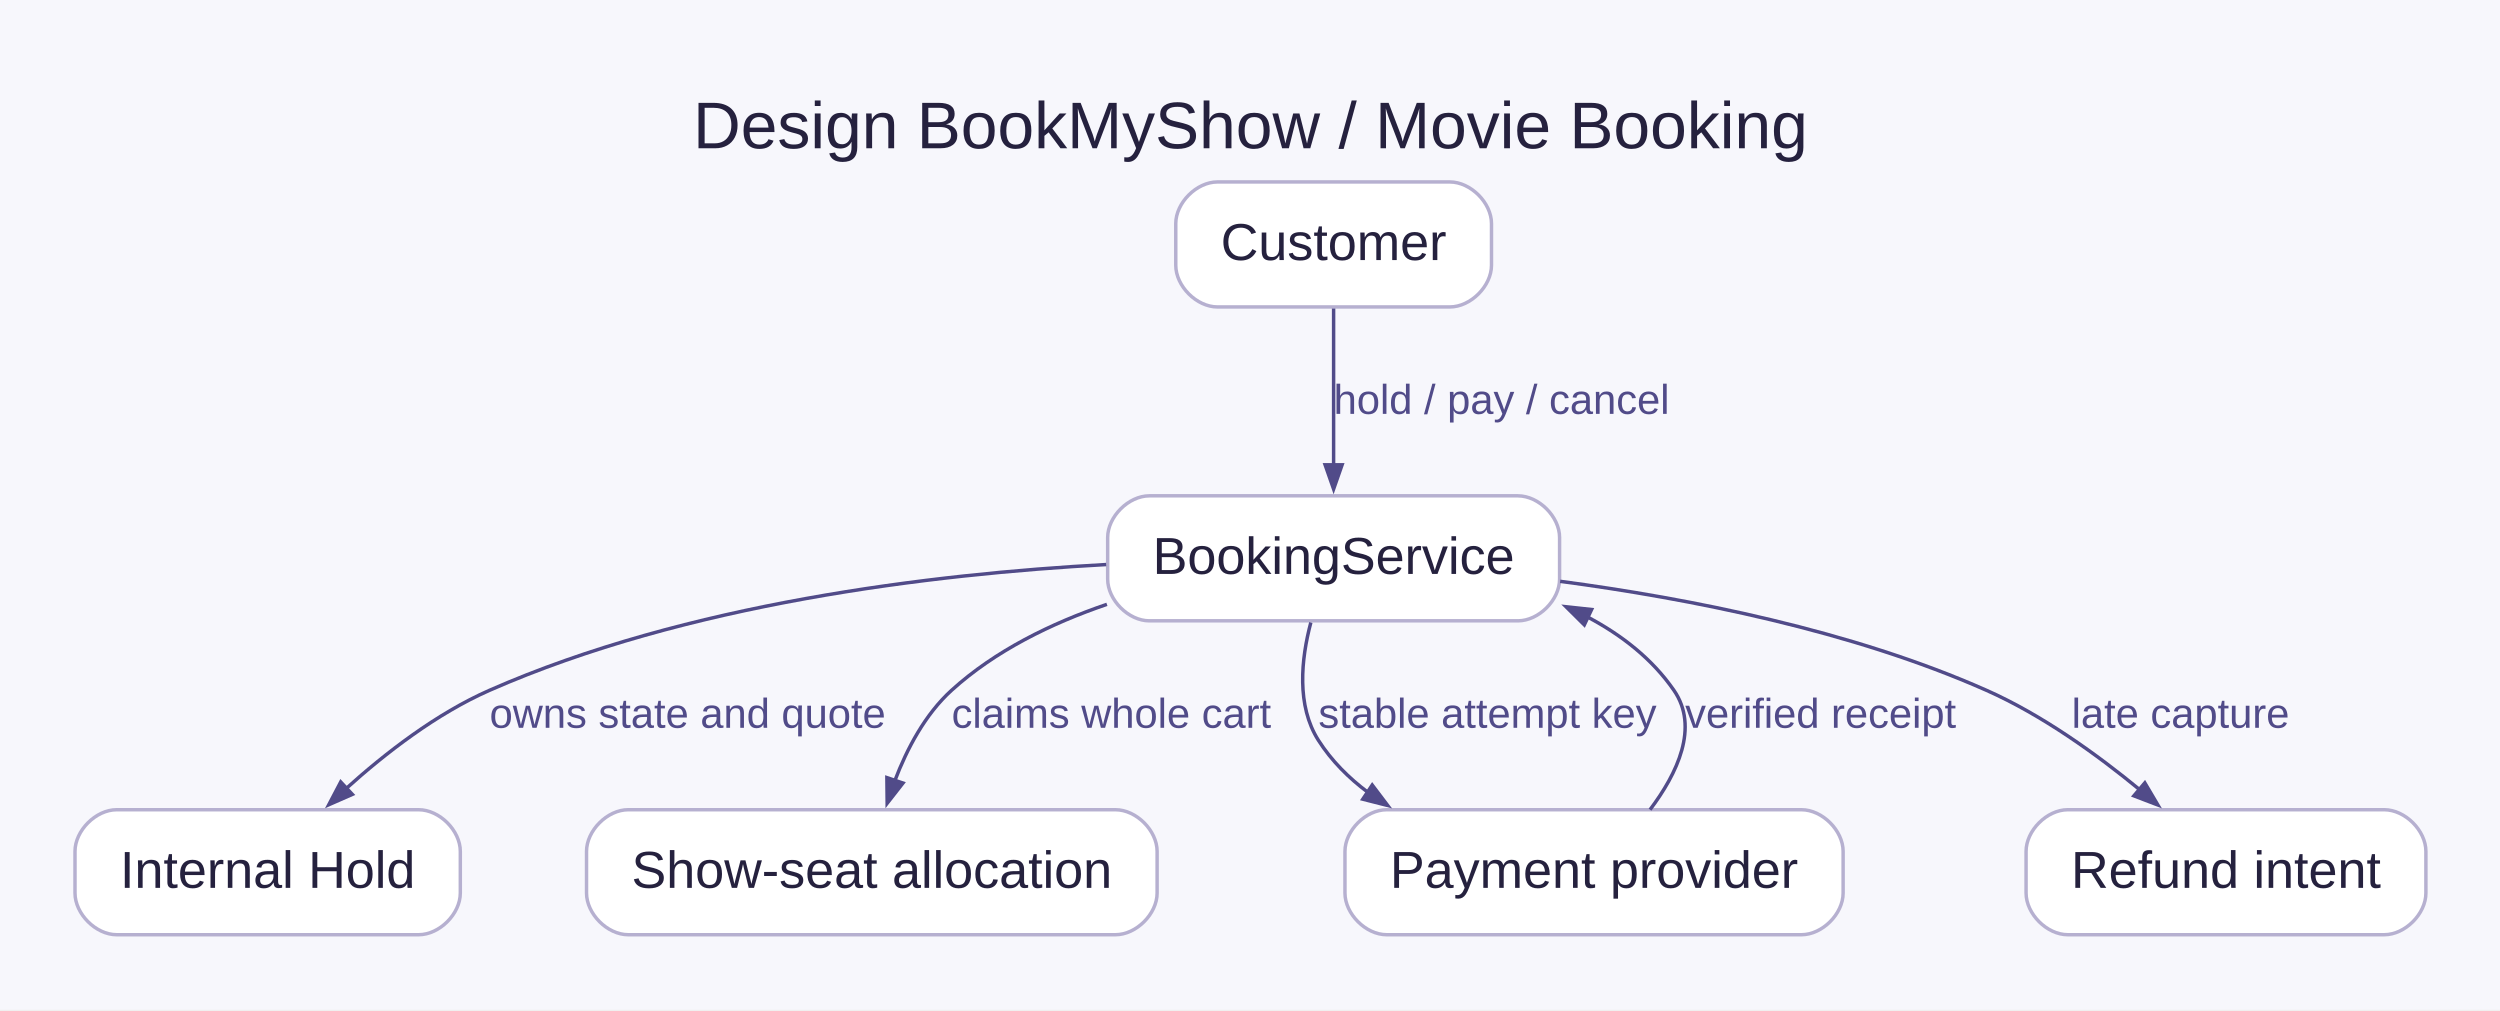
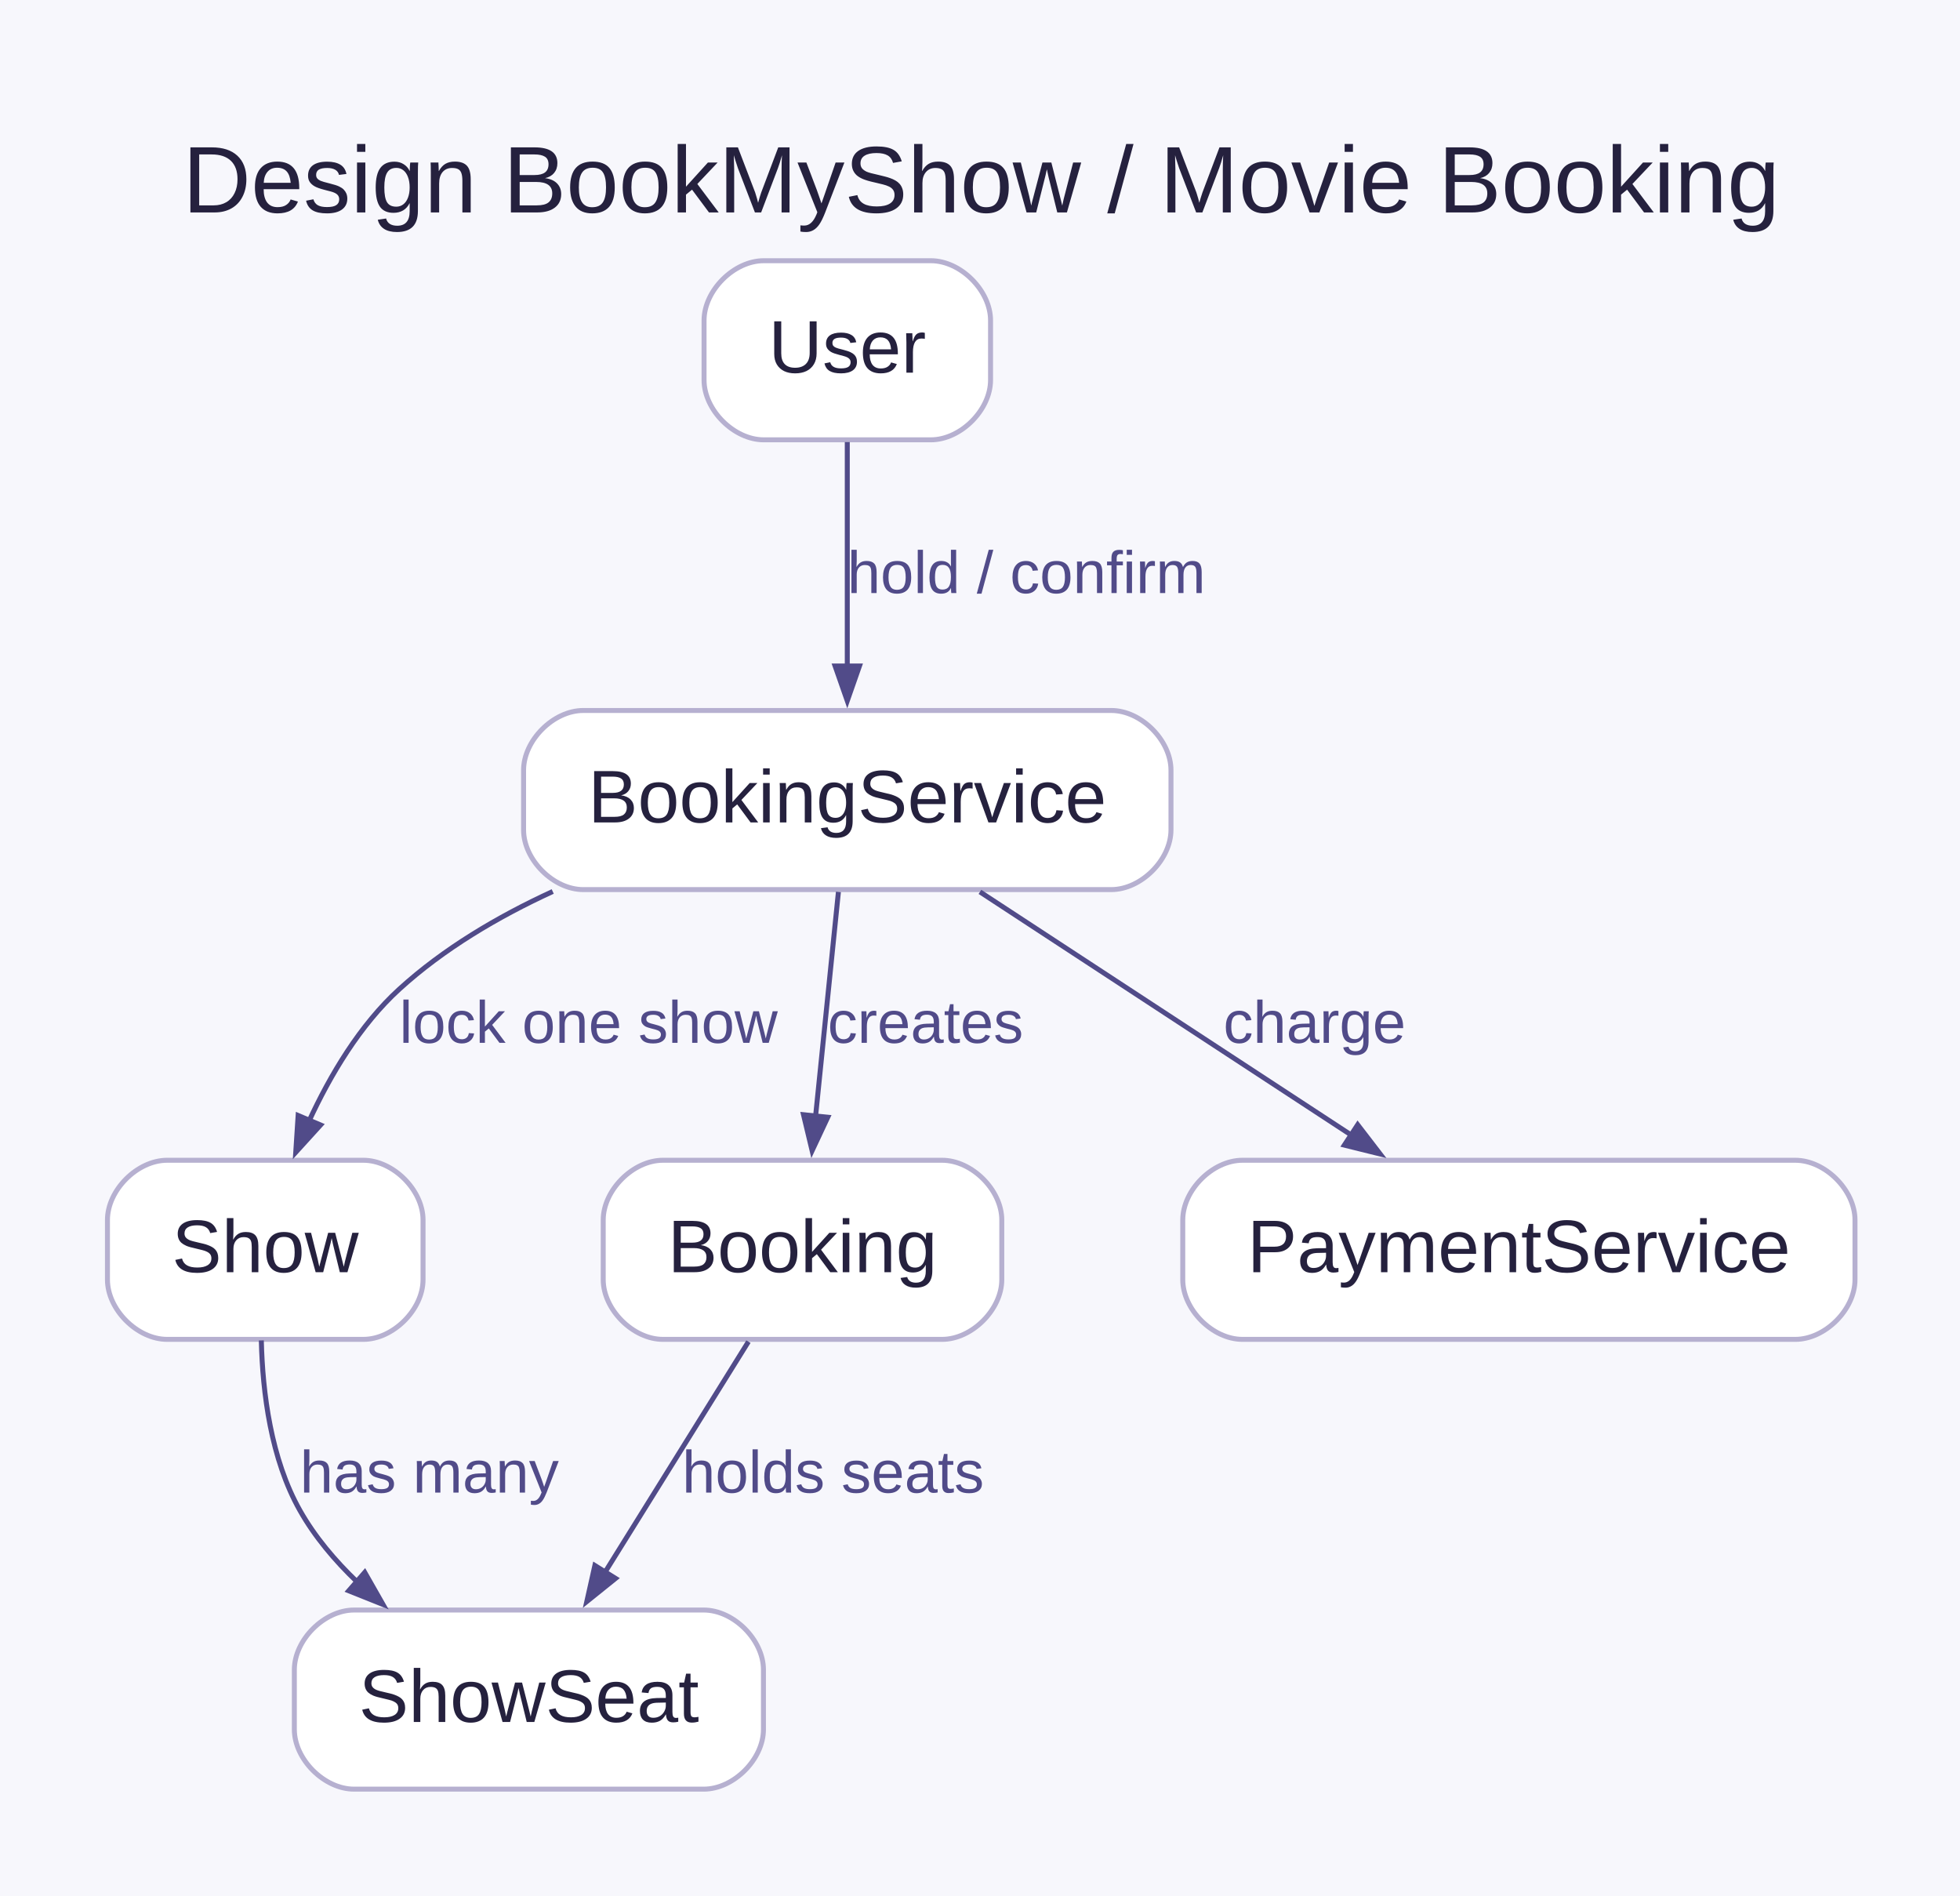
- <svg xmlns="http://www.w3.org/2000/svg" width="720pt" height="291pt" viewBox="0.00 0.00 720.00 291.00" role="img" aria-labelledby="answer-title answer-desc">
-   <g id="graph0" class="graph" transform="scale(1 1) rotate(0) translate(21.6 269.2)">
-     <polygon fill="#f7f7fc" stroke="none" points="-21.6,21.6 -21.6,-269.2 698.66,-269.2 698.66,21.6 -21.6,21.6" />
-     <text xml:space="preserve" text-anchor="middle" x="338.53" y="-226.5" font-family="Arial" font-size="19.00" fill="#25213e">Design BookMyShow / Movie Booking</text>
+ <svg xmlns="http://www.w3.org/2000/svg" width="394pt" height="381pt" viewBox="0.00 0.00 394.00 381.00" role="img" aria-labelledby="answer-title answer-desc">
+   <g id="graph0" class="graph" transform="scale(1 1) rotate(0) translate(21.6 359.6)">
+     <polygon fill="#f7f7fc" stroke="none" points="-21.6,21.6 -21.6,-359.6 372.89,-359.6 372.89,21.6 -21.6,21.6" />
+     <text xml:space="preserve" text-anchor="middle" x="175.64" y="-316.9" font-family="Arial" font-size="19.00" fill="#25213e">Design BookMyShow / Movie Booking</text>
    <g id="node1" class="node">
-       <path fill="#ffffff" stroke="#b6b0d0" d="M395.95,-216.8C395.95,-216.8 329.02,-216.8 329.02,-216.8 323.02,-216.8 317.02,-210.8 317.02,-204.8 317.02,-204.8 317.02,-192.8 317.02,-192.8 317.02,-186.8 323.02,-180.8 329.02,-180.8 329.02,-180.8 395.95,-180.8 395.95,-180.8 401.95,-180.8 407.95,-186.8 407.95,-192.8 407.95,-192.8 407.95,-204.8 407.95,-204.8 407.95,-210.8 401.95,-216.8 395.95,-216.8" />
-       <text xml:space="preserve" text-anchor="middle" x="362.48" y="-194.3" font-family="Arial" font-size="15.00" fill="#25213e">Customer</text>
+       <path fill="#ffffff" stroke="#b6b0d0" d="M165.52,-307.2C165.52,-307.2 131.93,-307.2 131.93,-307.2 125.93,-307.2 119.93,-301.2 119.93,-295.2 119.93,-295.2 119.93,-283.2 119.93,-283.2 119.93,-277.2 125.93,-271.2 131.93,-271.2 131.93,-271.2 165.52,-271.2 165.52,-271.2 171.52,-271.2 177.52,-277.2 177.52,-283.2 177.52,-283.2 177.52,-295.2 177.52,-295.2 177.52,-301.2 171.52,-307.2 165.52,-307.2" />
+       <text xml:space="preserve" text-anchor="middle" x="148.72" y="-284.7" font-family="Arial" font-size="15.00" fill="#25213e">User</text>
    </g>
    <g id="node2" class="node">
-       <path fill="#ffffff" stroke="#b6b0d0" d="M415.56,-126.4C415.56,-126.4 309.41,-126.4 309.41,-126.4 303.41,-126.4 297.41,-120.4 297.41,-114.4 297.41,-114.4 297.41,-102.4 297.41,-102.4 297.41,-96.4 303.41,-90.4 309.41,-90.4 309.41,-90.4 415.56,-90.4 415.56,-90.4 421.56,-90.4 427.56,-96.4 427.56,-102.4 427.56,-102.4 427.56,-114.4 427.56,-114.4 427.56,-120.4 421.56,-126.4 415.56,-126.4" />
-       <text xml:space="preserve" text-anchor="middle" x="362.48" y="-103.9" font-family="Arial" font-size="15.00" fill="#25213e">BookingService</text>
+       <path fill="#ffffff" stroke="#b6b0d0" d="M201.79,-216.8C201.79,-216.8 95.65,-216.8 95.65,-216.8 89.65,-216.8 83.65,-210.8 83.65,-204.8 83.65,-204.8 83.65,-192.8 83.65,-192.8 83.65,-186.8 89.65,-180.8 95.65,-180.8 95.65,-180.8 201.79,-180.8 201.79,-180.8 207.79,-180.8 213.79,-186.8 213.79,-192.8 213.79,-192.8 213.79,-204.8 213.79,-204.8 213.79,-210.8 207.79,-216.8 201.79,-216.8" />
+       <text xml:space="preserve" text-anchor="middle" x="148.72" y="-194.3" font-family="Arial" font-size="15.00" fill="#25213e">BookingService</text>
    </g>
    <g id="edge1" class="edge">
-       <path fill="none" stroke="#514b89" d="M362.48,-180.34C362.48,-167.38 362.48,-149.52 362.48,-134.96" />
-       <polygon fill="#514b89" stroke="#514b89" points="364.93,-135.34 362.48,-128.34 360.03,-135.34 364.93,-135.34" />
-       <text xml:space="preserve" text-anchor="middle" x="410.85" y="-150" font-family="Arial" font-size="12.00" fill="#514b89">hold / pay / cancel</text>
+       <path fill="none" stroke="#514b89" d="M148.72,-270.74C148.72,-257.78 148.72,-239.92 148.72,-225.36" />
+       <polygon fill="#514b89" stroke="#514b89" points="151.17,-225.74 148.72,-218.74 146.27,-225.74 151.17,-225.74" />
+       <text xml:space="preserve" text-anchor="middle" x="184.74" y="-240.4" font-family="Arial" font-size="12.00" fill="#514b89">hold / confirm</text>
    </g>
    <g id="node3" class="node">
-       <path fill="#ffffff" stroke="#b6b0d0" d="M98.97,-36C98.97,-36 12,-36 12,-36 6,-36 0,-30 0,-24 0,-24 0,-12 0,-12 0,-6 6,0 12,0 12,0 98.97,0 98.97,0 104.97,0 110.97,-6 110.97,-12 110.97,-12 110.97,-24 110.97,-24 110.97,-30 104.97,-36 98.97,-36" />
-       <text xml:space="preserve" text-anchor="middle" x="55.48" y="-13.5" font-family="Arial" font-size="15.00" fill="#25213e">Internal Hold</text>
+       <path fill="#ffffff" stroke="#b6b0d0" d="M51.44,-126.4C51.44,-126.4 12,-126.4 12,-126.4 6,-126.4 0,-120.4 0,-114.4 0,-114.4 0,-102.4 0,-102.4 0,-96.4 6,-90.4 12,-90.4 12,-90.4 51.44,-90.4 51.44,-90.4 57.44,-90.4 63.44,-96.4 63.44,-102.4 63.44,-102.4 63.44,-114.4 63.44,-114.4 63.44,-120.4 57.44,-126.4 51.44,-126.4" />
+       <text xml:space="preserve" text-anchor="middle" x="31.72" y="-103.9" font-family="Arial" font-size="15.00" fill="#25213e">Show</text>
    </g>
    <g id="edge2" class="edge">
-       <path fill="none" stroke="#514b89" d="M296.97,-106.61C246.53,-103.87 176.07,-95.31 119.4,-70.4 104.11,-63.68 89.42,-52.33 77.98,-42" />
-       <polygon fill="#514b89" stroke="#514b89" points="79.88,-40.42 73.09,-37.44 76.53,-44 79.88,-40.42" />
-       <text xml:space="preserve" text-anchor="middle" x="176.44" y="-59.6" font-family="Arial" font-size="12.00" fill="#514b89">owns state and quote</text>
+       <path fill="none" stroke="#514b89" d="M89.51,-180.42C78.43,-175.33 67.55,-168.88 58.68,-160.8 50.76,-153.59 44.77,-143.51 40.48,-134.19" />
+       <polygon fill="#514b89" stroke="#514b89" points="42.84,-133.49 37.85,-128 38.33,-135.4 42.84,-133.49" />
+       <text xml:space="preserve" text-anchor="middle" x="96.7" y="-150" font-family="Arial" font-size="12.00" fill="#514b89">lock one show</text>
+     </g>
+     <g id="node5" class="node">
+       <path fill="#ffffff" stroke="#b6b0d0" d="M167.78,-126.4C167.78,-126.4 111.66,-126.4 111.66,-126.4 105.66,-126.4 99.66,-120.4 99.66,-114.4 99.66,-114.4 99.66,-102.4 99.66,-102.4 99.66,-96.4 105.66,-90.4 111.66,-90.4 111.66,-90.4 167.78,-90.4 167.78,-90.4 173.78,-90.4 179.78,-96.4 179.78,-102.4 179.78,-102.4 179.78,-114.4 179.78,-114.4 179.78,-120.4 173.78,-126.4 167.78,-126.4" />
+       <text xml:space="preserve" text-anchor="middle" x="139.72" y="-103.9" font-family="Arial" font-size="15.00" fill="#25213e">Booking</text>
+     </g>
+     <g id="edge4" class="edge">
+       <path fill="none" stroke="#514b89" d="M146.94,-180.34C145.62,-167.38 143.81,-149.52 142.32,-134.96" />
+       <polygon fill="#514b89" stroke="#514b89" points="144.8,-135.05 141.65,-128.33 139.92,-135.55 144.8,-135.05" />
+       <text xml:space="preserve" text-anchor="middle" x="164.44" y="-150" font-family="Arial" font-size="12.00" fill="#514b89">creates</text>
+     </g>
+     <g id="node6" class="node">
+       <path fill="#ffffff" stroke="#b6b0d0" d="M339.29,-126.4C339.29,-126.4 228.16,-126.4 228.16,-126.4 222.16,-126.4 216.16,-120.4 216.16,-114.4 216.16,-114.4 216.16,-102.4 216.16,-102.4 216.16,-96.4 222.16,-90.4 228.16,-90.4 228.16,-90.4 339.29,-90.4 339.29,-90.4 345.29,-90.4 351.29,-96.4 351.29,-102.4 351.29,-102.4 351.29,-114.4 351.29,-114.4 351.29,-120.4 345.29,-126.4 339.29,-126.4" />
+       <text xml:space="preserve" text-anchor="middle" x="283.72" y="-103.9" font-family="Arial" font-size="15.00" fill="#25213e">PaymentService</text>
+     </g>
+     <g id="edge6" class="edge">
+       <path fill="none" stroke="#514b89" d="M175.39,-180.34C196.84,-166.29 227.1,-146.48 250.19,-131.36" />
+       <polygon fill="#514b89" stroke="#514b89" points="251.32,-133.54 255.84,-127.66 248.64,-129.44 251.32,-133.54" />
+       <text xml:space="preserve" text-anchor="middle" x="242.65" y="-150" font-family="Arial" font-size="12.00" fill="#514b89">charge</text>
    </g>
    <g id="node4" class="node">
-       <path fill="#ffffff" stroke="#b6b0d0" d="M299.65,-36C299.65,-36 159.32,-36 159.32,-36 153.32,-36 147.32,-30 147.32,-24 147.32,-24 147.32,-12 147.32,-12 147.32,-6 153.32,0 159.32,0 159.32,0 299.65,0 299.65,0 305.65,0 311.65,-6 311.65,-12 311.65,-12 311.65,-24 311.65,-24 311.65,-30 305.65,-36 299.65,-36" />
-       <text xml:space="preserve" text-anchor="middle" x="229.48" y="-13.5" font-family="Arial" font-size="15.00" fill="#25213e">Show-seat allocation</text>
+       <path fill="#ffffff" stroke="#b6b0d0" d="M119.87,-36C119.87,-36 49.57,-36 49.57,-36 43.57,-36 37.57,-30 37.57,-24 37.57,-24 37.57,-12 37.57,-12 37.57,-6 43.57,0 49.57,0 49.57,0 119.87,0 119.87,0 125.87,0 131.87,-6 131.87,-12 131.87,-12 131.87,-24 131.87,-24 131.87,-30 125.87,-36 119.87,-36" />
+       <text xml:space="preserve" text-anchor="middle" x="84.72" y="-13.5" font-family="Arial" font-size="15.00" fill="#25213e">ShowSeat</text>
    </g>
    <g id="edge3" class="edge">
-       <path fill="none" stroke="#514b89" d="M297.19,-95.15C281.14,-89.68 264.99,-81.78 252.46,-70.4 244.85,-63.49 239.61,-53.58 236.09,-44.3" />
-       <polygon fill="#514b89" stroke="#514b89" points="238.46,-43.68 233.9,-37.84 233.82,-45.25 238.46,-43.68" />
-       <text xml:space="preserve" text-anchor="middle" x="298.47" y="-59.6" font-family="Arial" font-size="12.00" fill="#514b89">claims whole cart</text>
-     </g>
-     <g id="node5" class="node">
-       <path fill="#ffffff" stroke="#b6b0d0" d="M497.22,-36C497.22,-36 377.75,-36 377.75,-36 371.75,-36 365.75,-30 365.75,-24 365.75,-24 365.75,-12 365.75,-12 365.75,-6 371.75,0 377.75,0 377.75,0 497.22,0 497.22,0 503.22,0 509.22,-6 509.22,-12 509.22,-12 509.22,-24 509.22,-24 509.22,-30 503.22,-36 497.22,-36" />
-       <text xml:space="preserve" text-anchor="middle" x="437.48" y="-13.5" font-family="Arial" font-size="15.00" fill="#25213e">Payment provider</text>
-     </g>
-     <g id="edge4" class="edge">
-       <path fill="none" stroke="#514b89" d="M355.92,-89.92C353.11,-79.32 351.75,-65.97 358.1,-56 361.86,-50.1 366.83,-45.13 372.46,-40.94" />
-       <polygon fill="#514b89" stroke="#514b89" points="373.6,-43.12 378.07,-37.21 370.88,-39.04 373.6,-43.12" />
-       <text xml:space="preserve" text-anchor="middle" x="406.79" y="-59.6" font-family="Arial" font-size="12.00" fill="#514b89">stable attempt key</text>
-     </g>
-     <g id="node6" class="node">
-       <path fill="#ffffff" stroke="#b6b0d0" d="M665.06,-36C665.06,-36 573.91,-36 573.91,-36 567.91,-36 561.91,-30 561.91,-24 561.91,-24 561.91,-12 561.91,-12 561.91,-6 567.91,0 573.91,0 573.91,0 665.06,0 665.06,0 671.06,0 677.06,-6 677.06,-12 677.06,-12 677.06,-24 677.06,-24 677.06,-30 671.06,-36 665.06,-36" />
-       <text xml:space="preserve" text-anchor="middle" x="619.48" y="-13.5" font-family="Arial" font-size="15.00" fill="#25213e">Refund intent</text>
-     </g>
-     <g id="edge6" class="edge">
-       <path fill="none" stroke="#514b89" d="M427.73,-101.78C464.93,-96.83 511.71,-87.59 550.48,-70.4 566.53,-63.29 582.39,-51.87 594.84,-41.6" />
-       <polygon fill="#514b89" stroke="#514b89" points="596.11,-43.74 599.88,-37.35 592.95,-40 596.11,-43.74" />
-       <text xml:space="preserve" text-anchor="middle" x="606.39" y="-59.6" font-family="Arial" font-size="12.00" fill="#514b89">late capture</text>
+       <path fill="none" stroke="#514b89" d="M30.93,-90.19C31.18,-79.69 32.85,-66.35 38.7,-56 41.68,-50.72 45.74,-45.91 50.22,-41.63" />
+       <polygon fill="#514b89" stroke="#514b89" points="51.72,-43.57 55.39,-37.12 48.5,-39.87 51.72,-43.57" />
+       <text xml:space="preserve" text-anchor="middle" x="64.71" y="-59.6" font-family="Arial" font-size="12.00" fill="#514b89">has many</text>
    </g>
    <g id="edge5" class="edge">
-       <path fill="none" stroke="#514b89" d="M453.61,-36.02C461.48,-46.45 467.82,-59.79 460.48,-70.4 454.22,-79.46 445.44,-86.3 435.67,-91.47" />
-       <polygon fill="#514b89" stroke="#514b89" points="434.68,-89.23 429.41,-94.46 436.78,-93.66 434.68,-89.23" />
-       <text xml:space="preserve" text-anchor="middle" x="502.74" y="-59.6" font-family="Arial" font-size="12.00" fill="#514b89">verified receipt</text>
+       <path fill="none" stroke="#514b89" d="M128.85,-89.94C120.57,-76.62 109.05,-58.11 99.86,-43.34" />
+       <polygon fill="#514b89" stroke="#514b89" points="102.14,-42.36 96.36,-37.71 97.98,-44.95 102.14,-42.36" />
+       <text xml:space="preserve" text-anchor="middle" x="145.87" y="-59.6" font-family="Arial" font-size="12.00" fill="#514b89">holds seats</text>
    </g>
  </g>
</svg>
